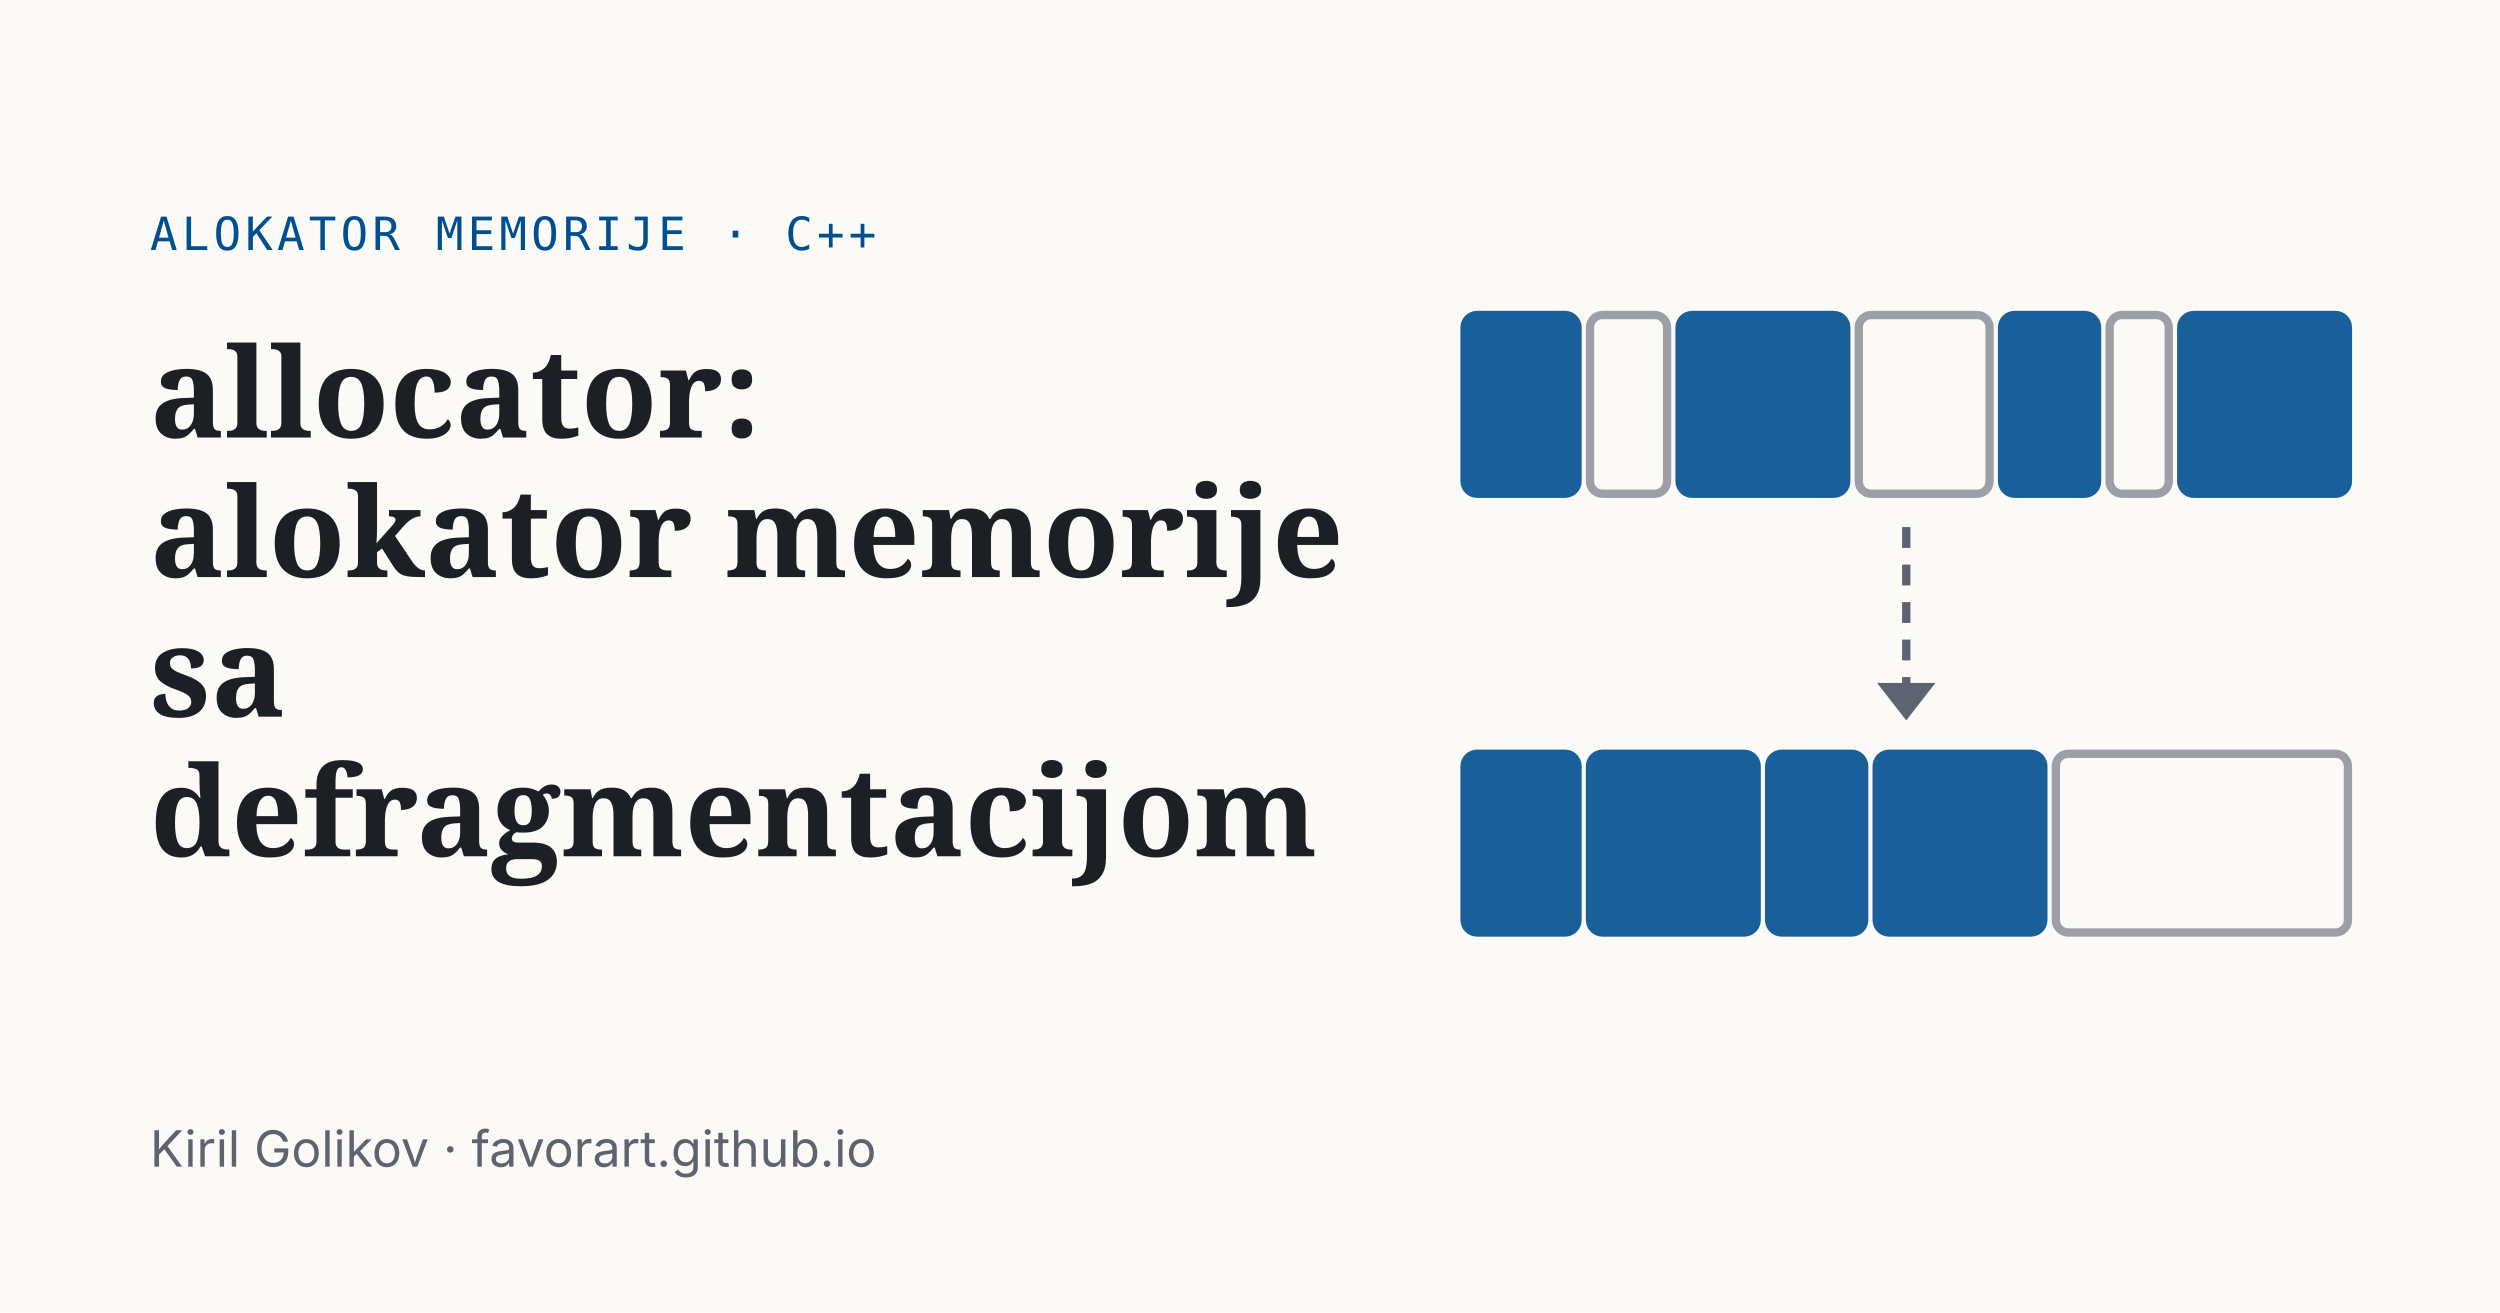
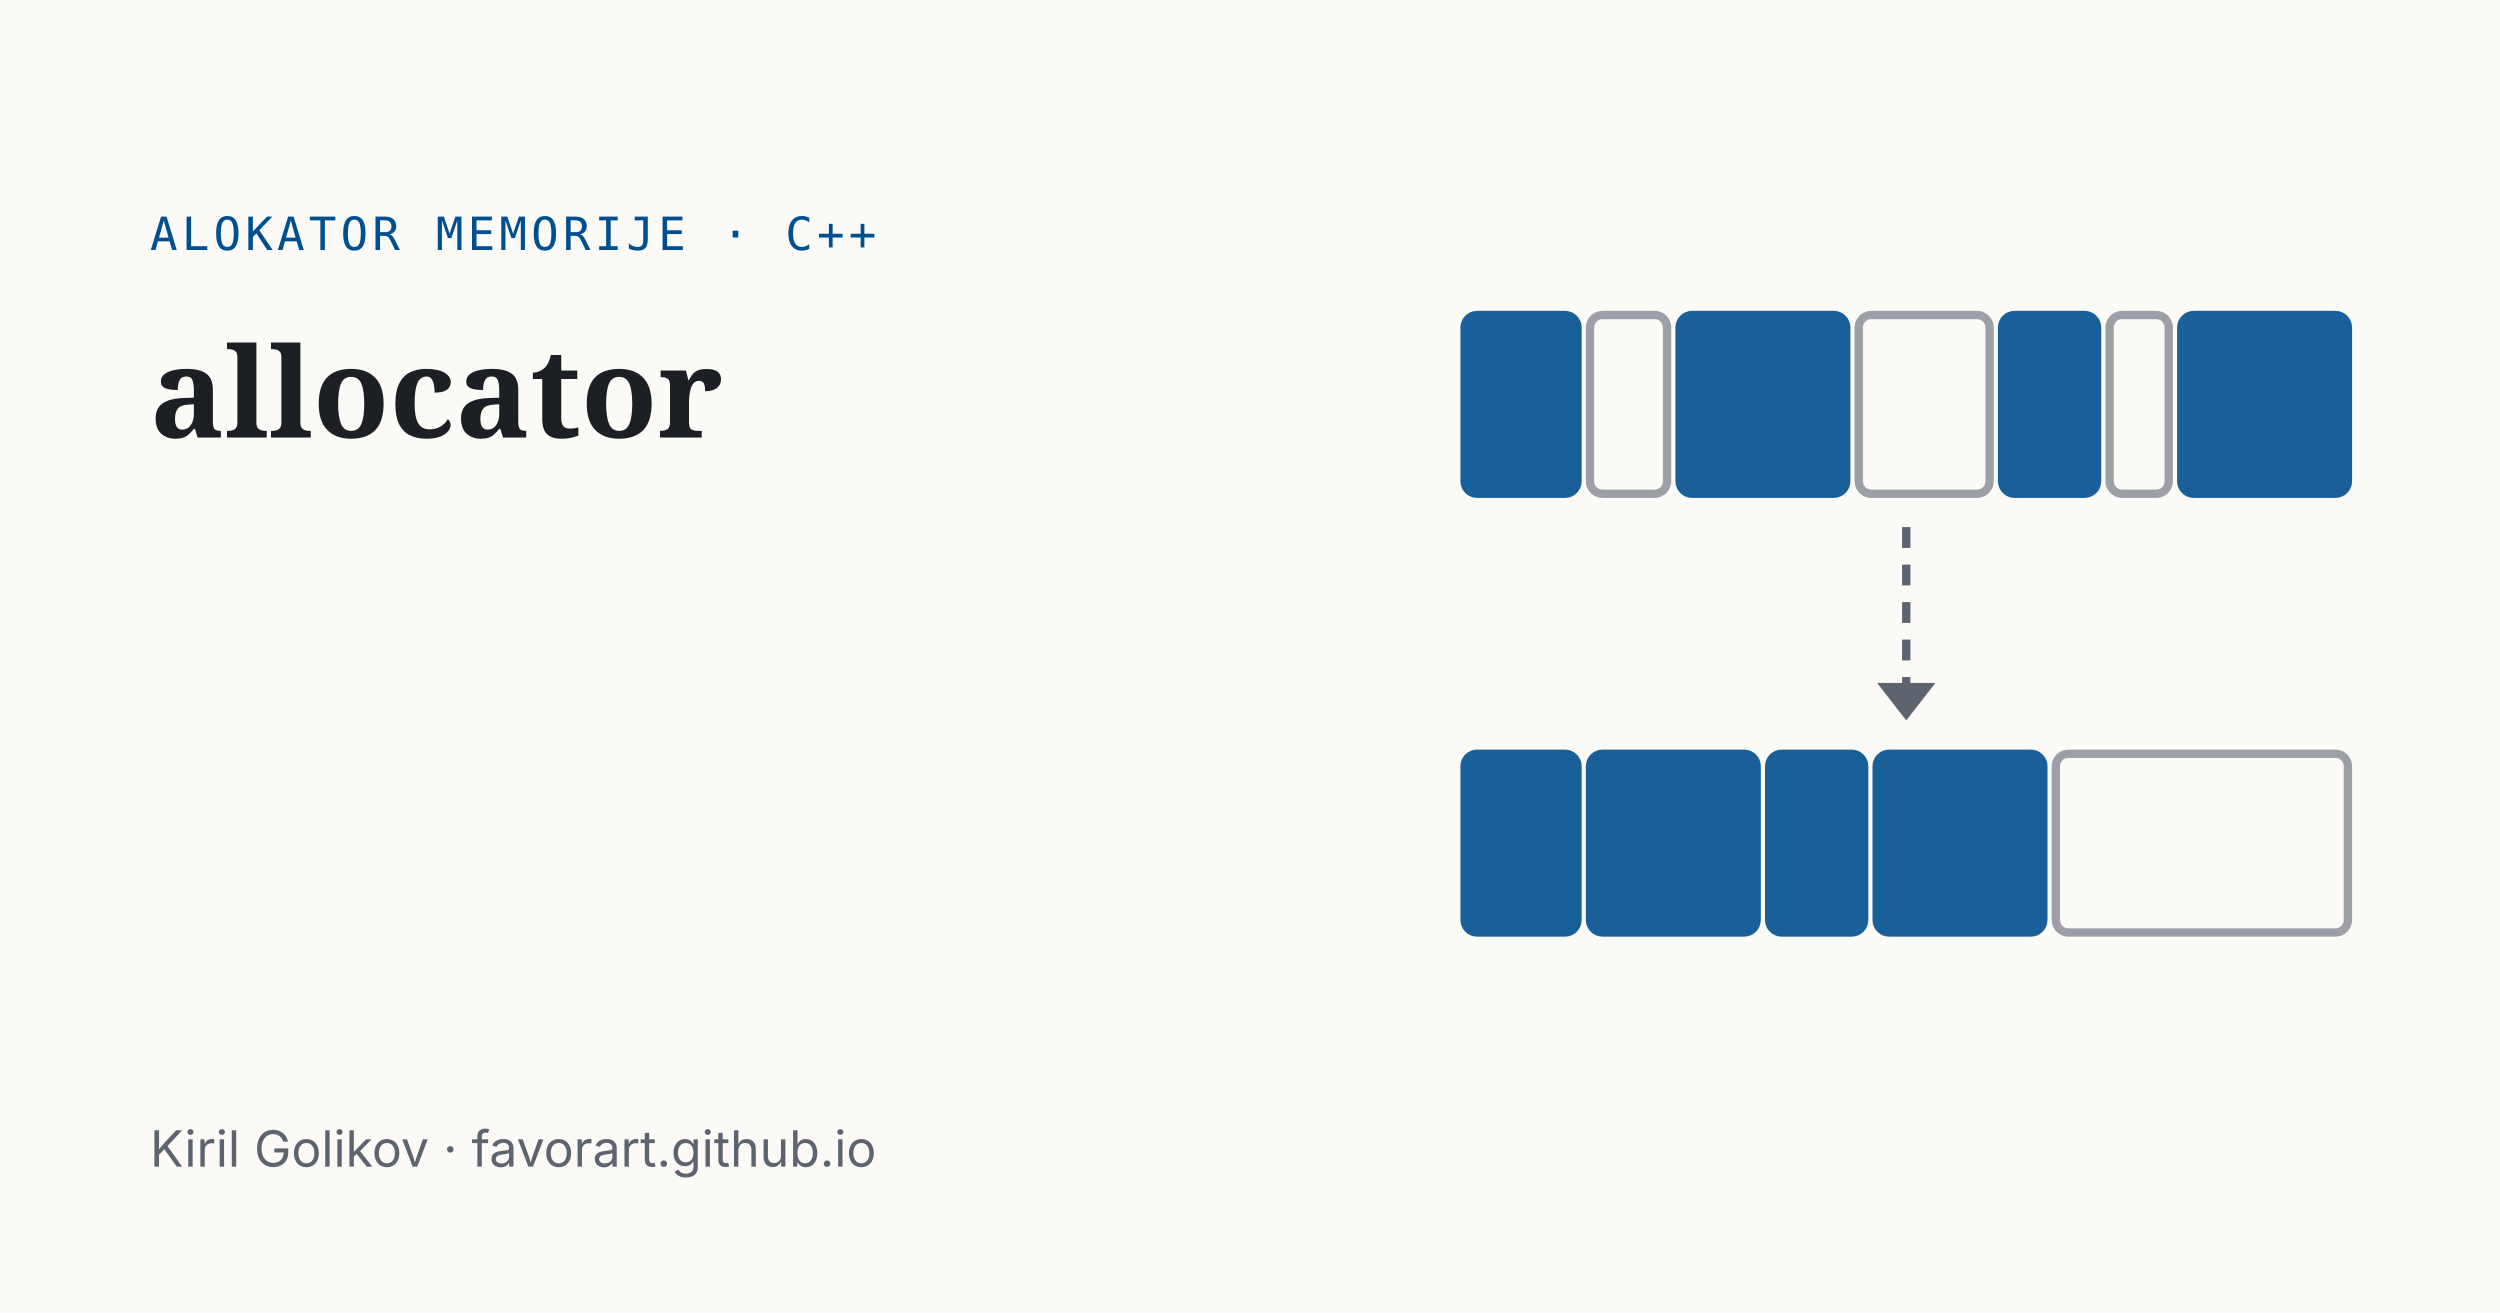
<svg xmlns="http://www.w3.org/2000/svg" width="1200" height="630" viewBox="0 0 1200 630">
  <rect width="1200" height="630" fill="#fbfaf7" />
  <rect x="703.0" y="151.2" width="54.2" height="85.8" rx="6" fill="#004f90" stroke="#004f90" stroke-width="4" opacity=".9" />
  <rect x="763.2" y="151.2" width="37.0" height="85.8" rx="6" fill="none" stroke="#5d6470" stroke-width="4" opacity=".6" />
  <rect x="806.2" y="151.2" width="80.0" height="85.8" rx="6" fill="#004f90" stroke="#004f90" stroke-width="4" opacity=".9" />
  <rect x="892.2" y="151.2" width="62.8" height="85.8" rx="6" fill="none" stroke="#5d6470" stroke-width="4" opacity=".6" />
  <rect x="961.0" y="151.2" width="45.6" height="85.8" rx="6" fill="#004f90" stroke="#004f90" stroke-width="4" opacity=".9" />
  <rect x="1012.6" y="151.2" width="28.4" height="85.8" rx="6" fill="none" stroke="#5d6470" stroke-width="4" opacity=".6" />
  <rect x="1047.0" y="151.2" width="80.0" height="85.8" rx="6" fill="#004f90" stroke="#004f90" stroke-width="4" opacity=".9" />
  <rect x="703.0" y="361.8" width="54.2" height="85.8" rx="6" fill="#004f90" stroke="#004f90" stroke-width="4" opacity=".9" />
  <rect x="763.2" y="361.8" width="80.0" height="85.8" rx="6" fill="#004f90" stroke="#004f90" stroke-width="4" opacity=".9" />
  <rect x="849.2" y="361.8" width="45.6" height="85.8" rx="6" fill="#004f90" stroke="#004f90" stroke-width="4" opacity=".9" />
  <rect x="900.8" y="361.8" width="80.0" height="85.8" rx="6" fill="#004f90" stroke="#004f90" stroke-width="4" opacity=".9" />
  <rect x="986.8" y="361.8" width="140.2" height="85.8" rx="6" fill="none" stroke="#5d6470" stroke-width="4" opacity=".6" />
  <line x1="915.0" y1="253.0" x2="915.0" y2="331.8" stroke="#5d6470" stroke-width="4" stroke-dasharray="10 8" />
  <polygon points="901.0,327.8 929.0,327.8 915.0,345.8" fill="#5d6470" />
  <text x="72" y="120" font-family="'JetBrains Mono', Consolas, monospace" font-size="22" letter-spacing="2" fill="#004f90">ALOKATOR MEMORIJE · C++</text>
-   <text x="72" y="210" font-family="'Source Serif 4', Georgia, serif" font-weight="600" font-size="60" fill="#1c1f24">allocator:</text>
-   <text x="72" y="277" font-family="'Source Serif 4', Georgia, serif" font-weight="600" font-size="60" fill="#1c1f24">alokator memorije</text>
-   <text x="72" y="344" font-family="'Source Serif 4', Georgia, serif" font-weight="600" font-size="60" fill="#1c1f24">sa</text>
-   <text x="72" y="411" font-family="'Source Serif 4', Georgia, serif" font-weight="600" font-size="60" fill="#1c1f24">defragmentacijom</text>
+   <text x="72" y="210" font-family="'Source Serif 4', Georgia, serif" font-weight="600" font-size="60" fill="#1c1f24">allocator</text>
  <text x="72" y="560" font-family="Inter, Arial, sans-serif" font-size="24" fill="#5d6470">Kiril Golikov · favorart.github.io</text>
</svg>
